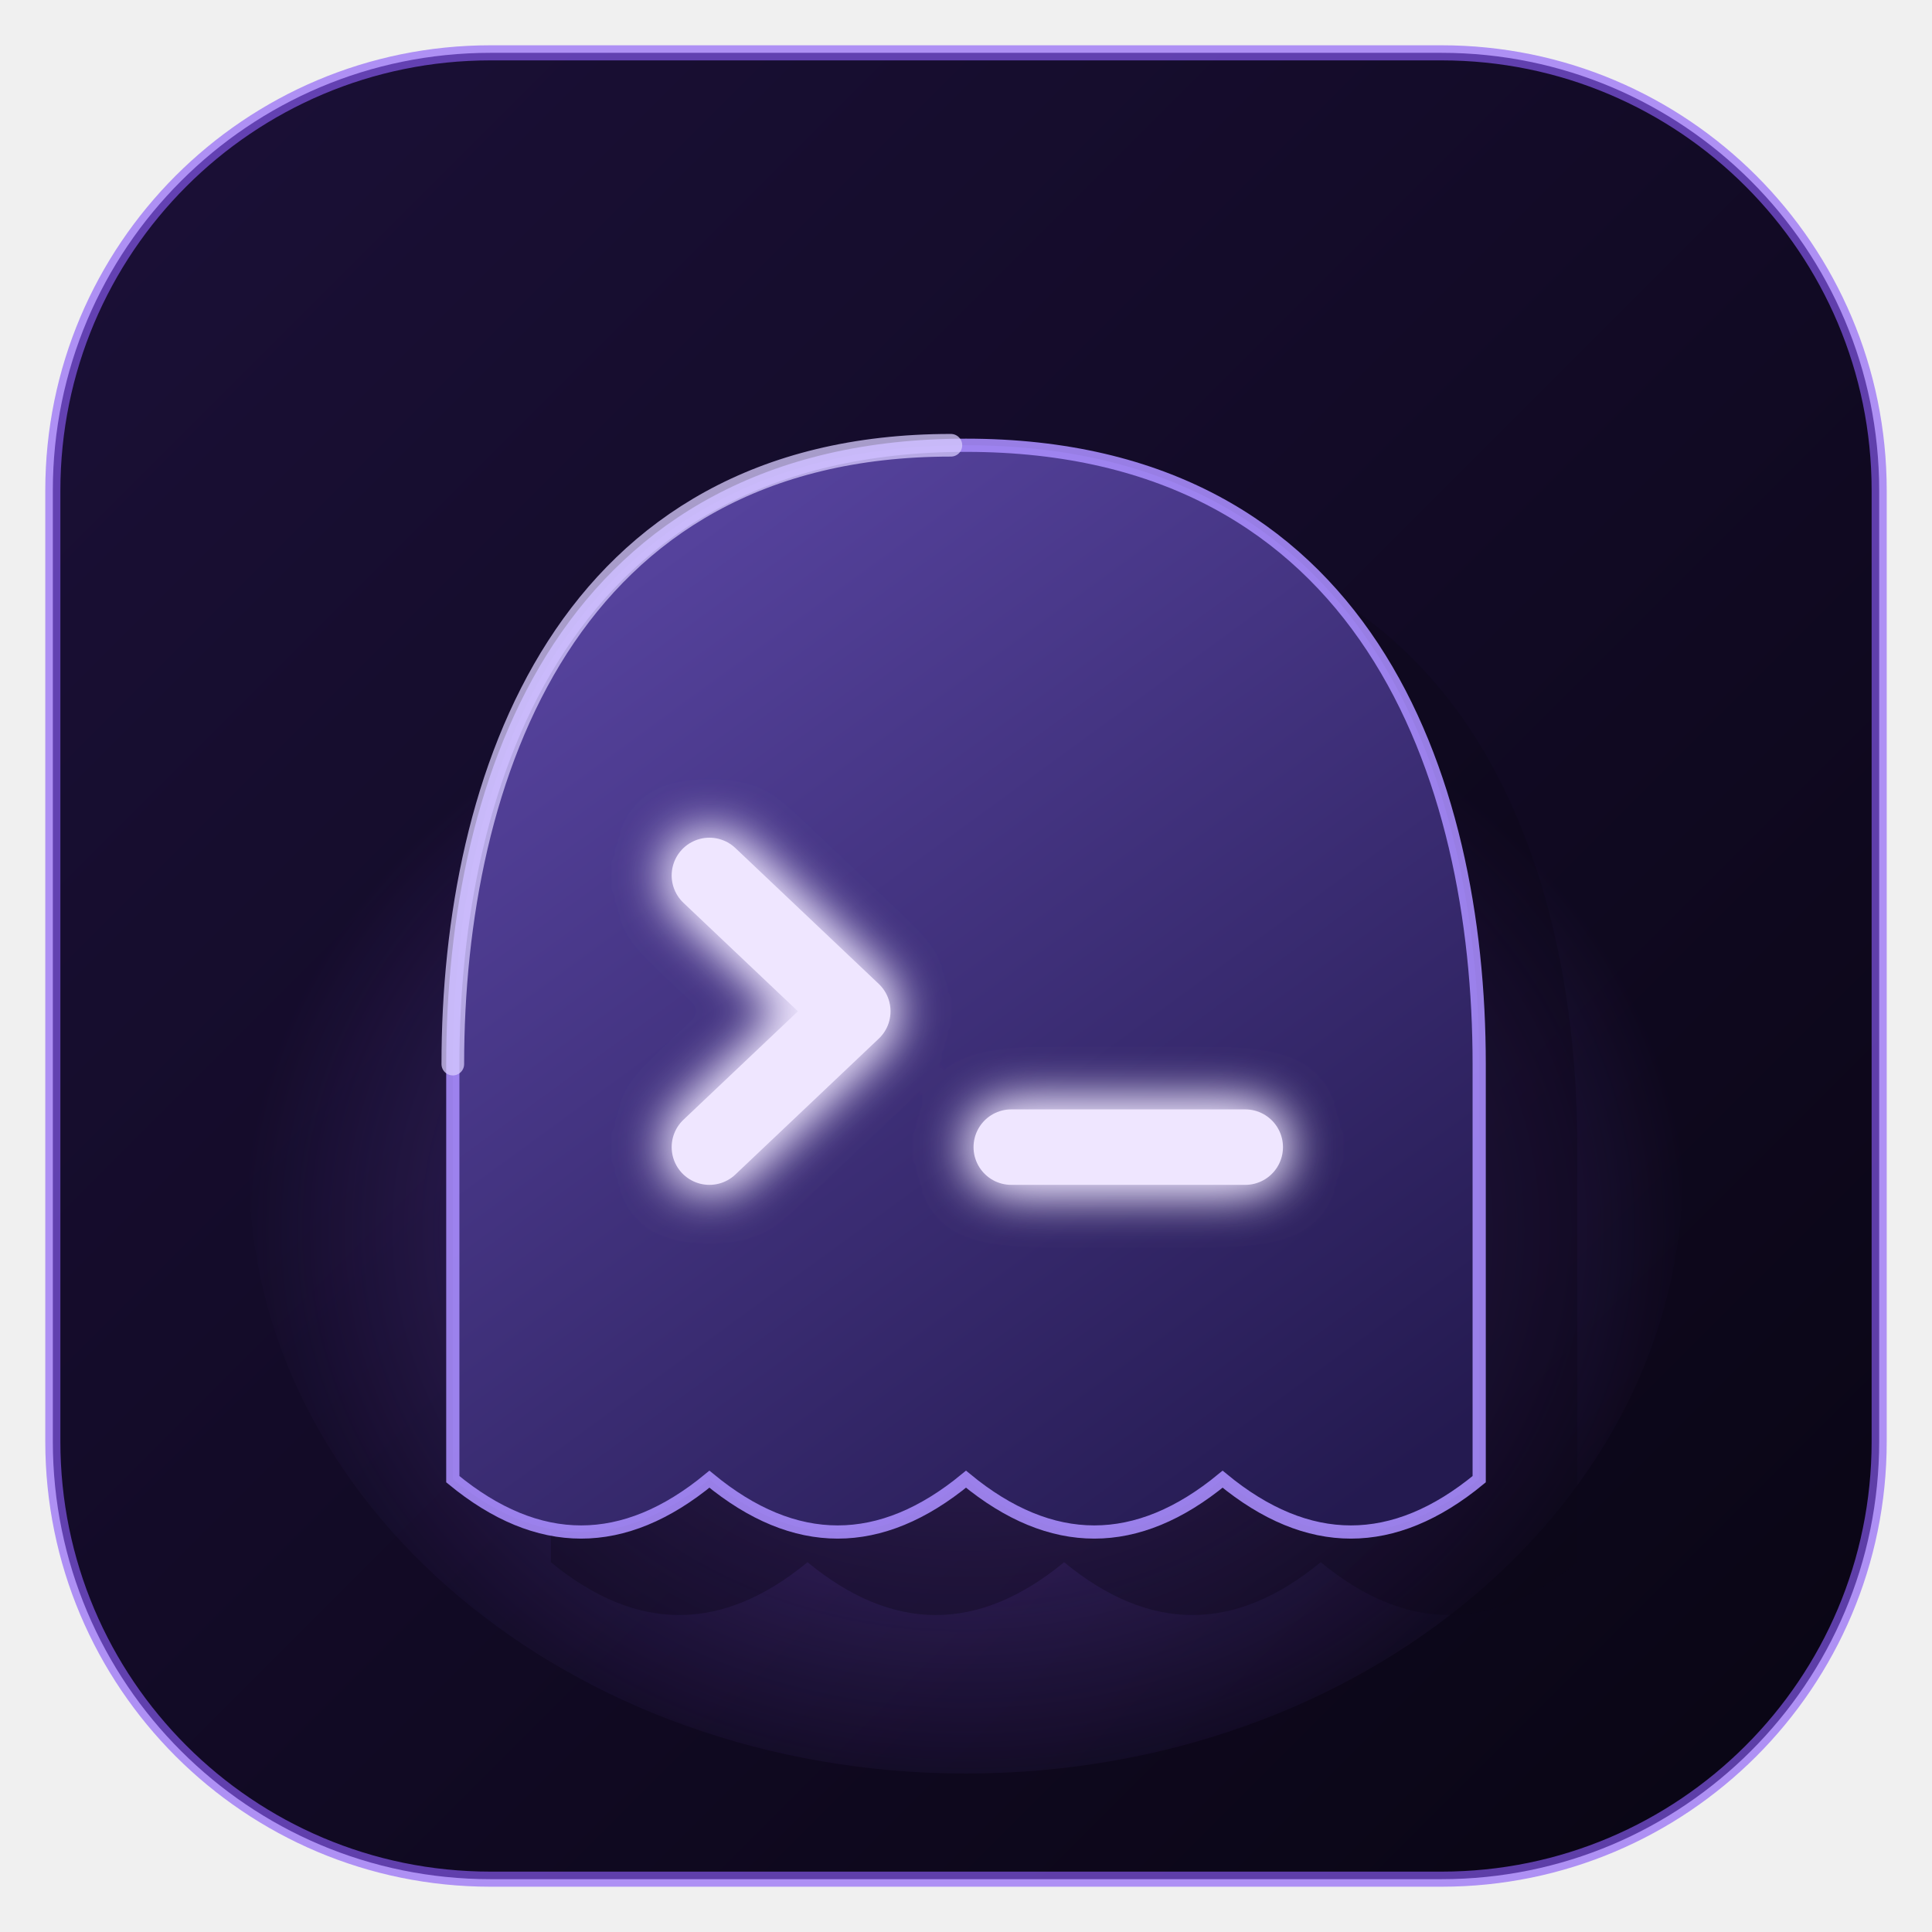
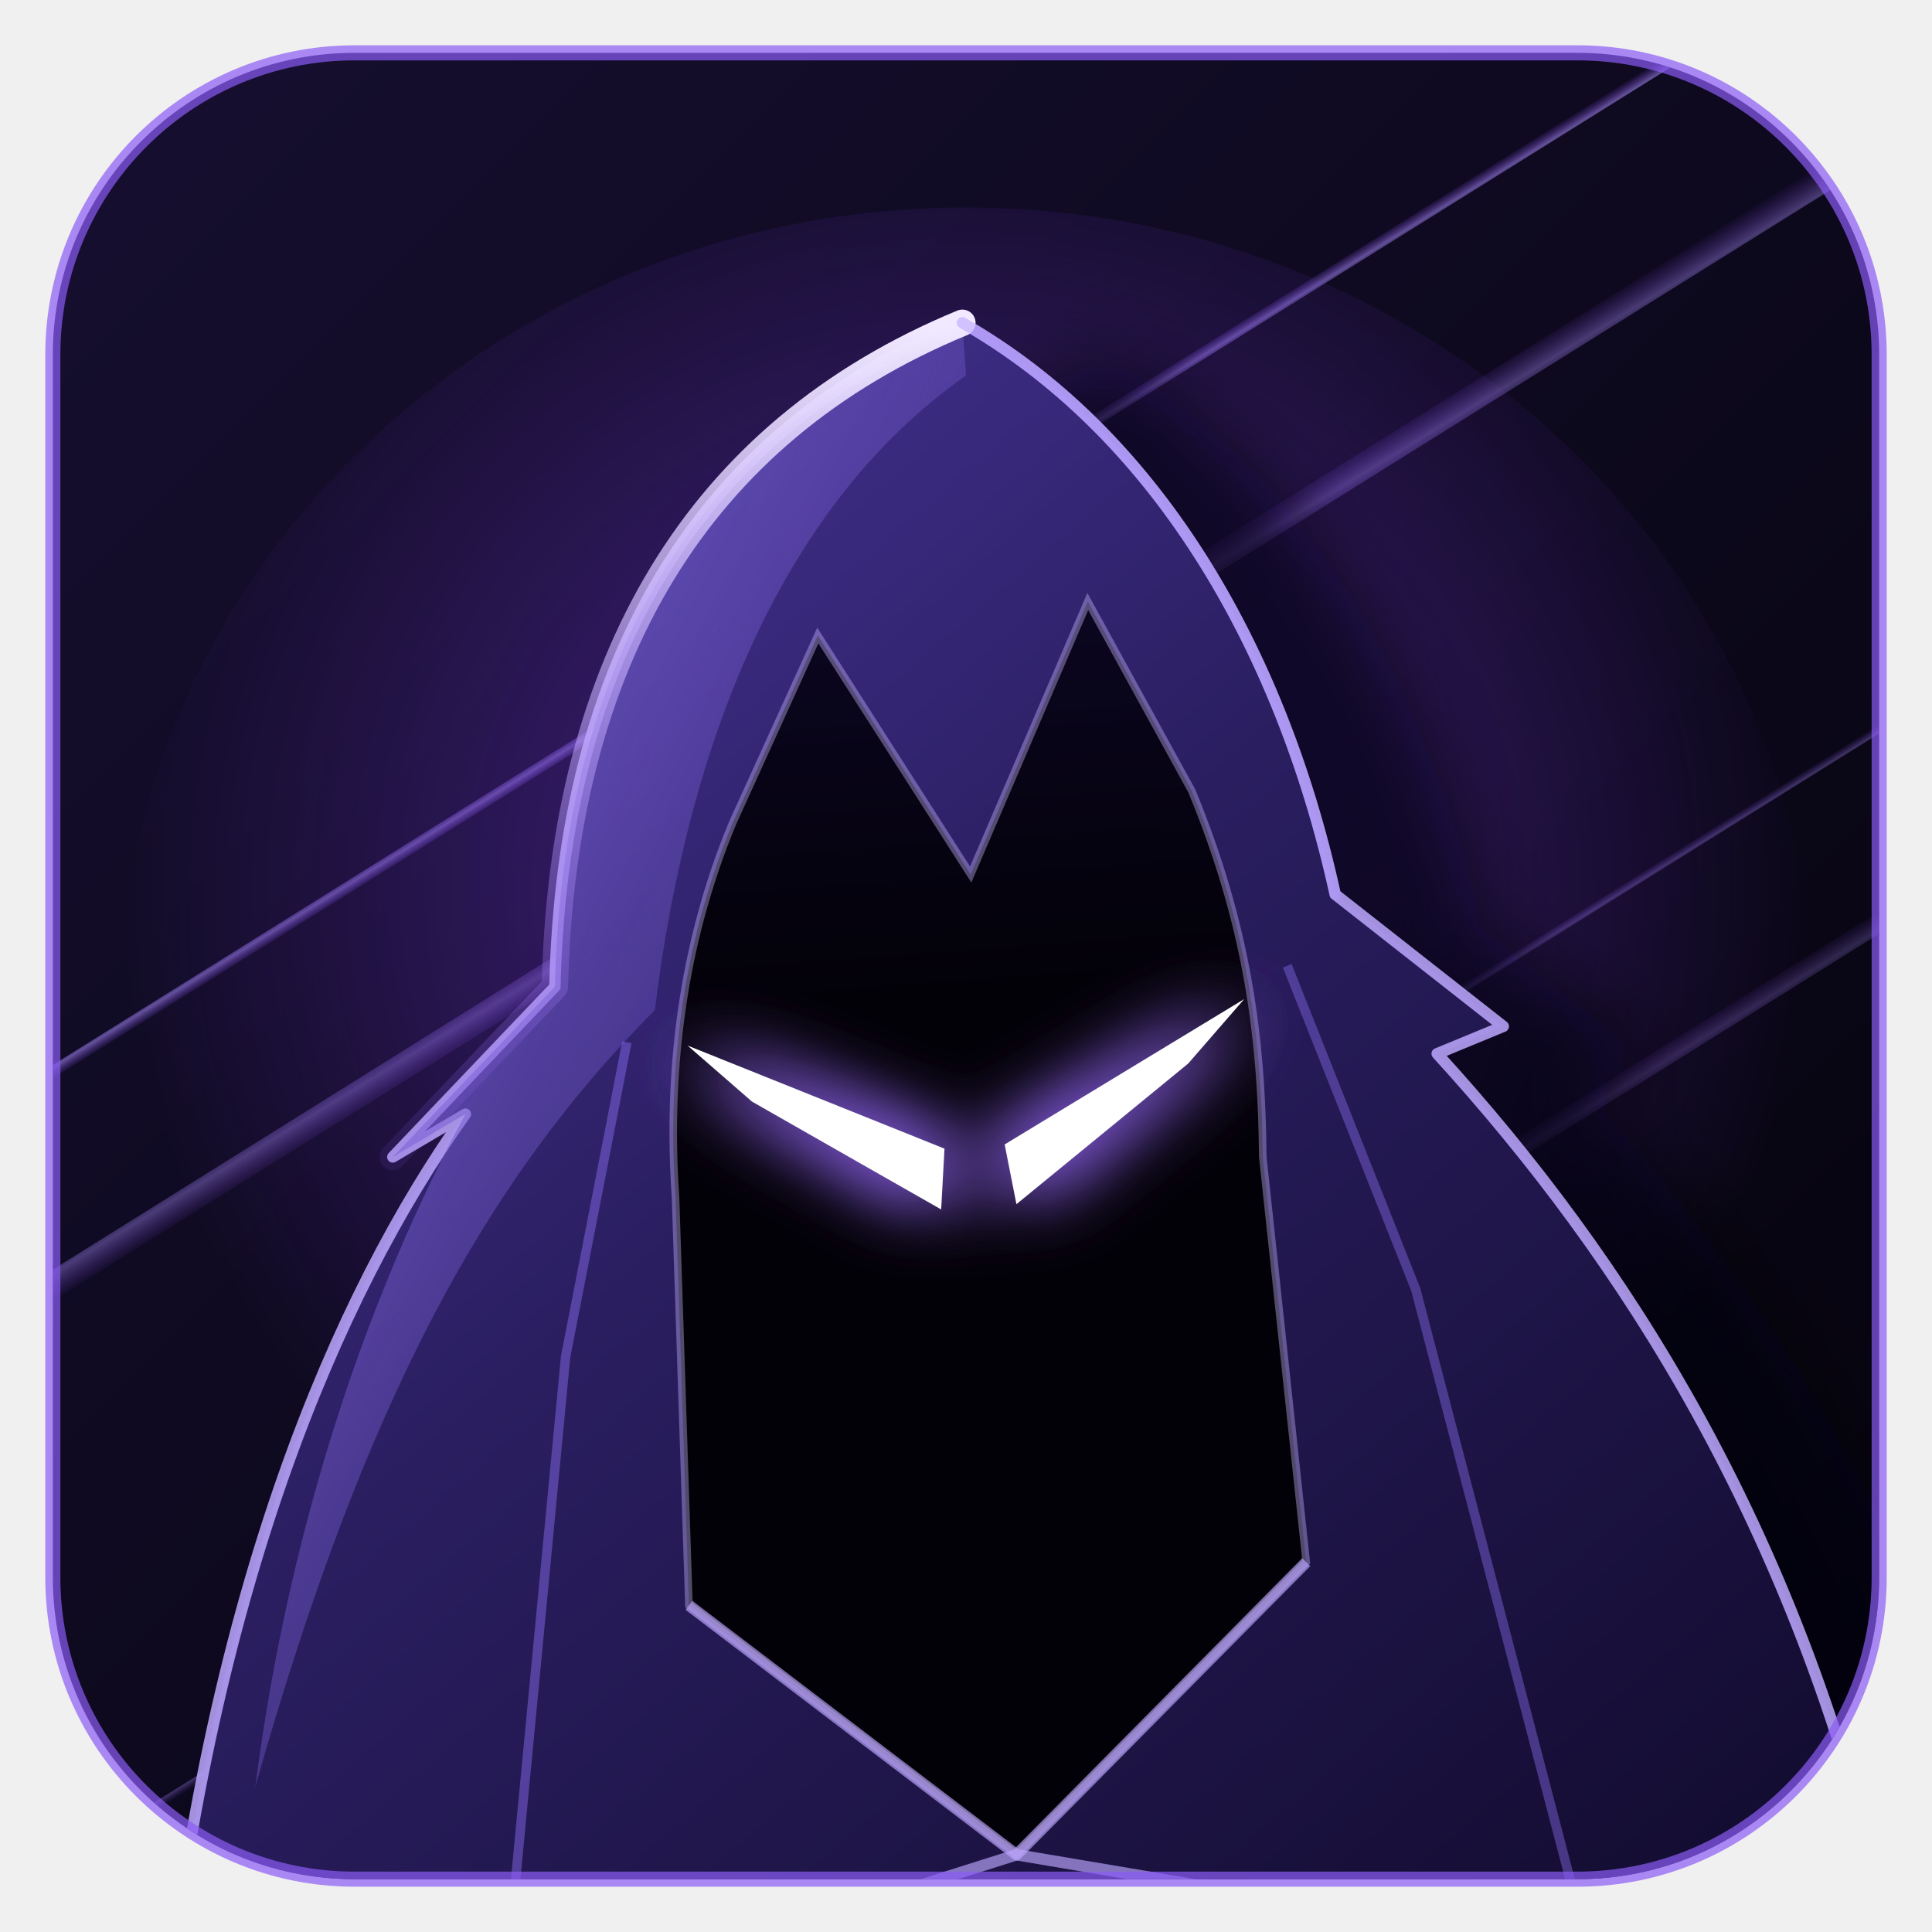
- <svg xmlns="http://www.w3.org/2000/svg" viewBox="0 0 512 512" width="512" height="512" role="img" aria-label="varjo logo: a purple shadow sprite with a terminal-prompt face">
+ <svg xmlns="http://www.w3.org/2000/svg" viewBox="0 0 512 512" width="512" height="512" role="img" aria-label="varjo logo: a hooded shadow figure with glowing violet eyes">
  <defs>
    <linearGradient id="bg" x1="0" y1="0" x2="1" y2="1">
-       <stop offset="0" stop-color="#1b1038" />
-       <stop offset="1" stop-color="#090513" />
+       <stop offset="0" stop-color="#160f30" />
+       <stop offset="1" stop-color="#05030c" />
    </linearGradient>
-     <linearGradient id="body" x1="0.15" y1="0" x2="0.85" y2="1">
-       <stop offset="0" stop-color="#5a46a4" />
-       <stop offset="1" stop-color="#241a50" />
+     <linearGradient id="hood" x1="0.1" y1="0" x2="0.9" y2="1">
+       <stop offset="0" stop-color="#4b37a0" />
+       <stop offset="0.45" stop-color="#2a1e60" />
+       <stop offset="1" stop-color="#130c30" />
    </linearGradient>
-     <radialGradient id="aura" cx="0.5" cy="0.55" r="0.5">
-       <stop offset="0" stop-color="#8b5cf6" stop-opacity="0.5" />
-       <stop offset="1" stop-color="#8b5cf6" stop-opacity="0" />
+     <linearGradient id="facet" x1="0" y1="0" x2="1" y2="1">
+       <stop offset="0" stop-color="#8f74f0" />
+       <stop offset="1" stop-color="#4a3796" stop-opacity="0" />
+     </linearGradient>
+     <linearGradient id="face" x1="0.5" y1="0" x2="0.5" y2="1">
+       <stop offset="0" stop-color="#0b0620" />
+       <stop offset="0.3" stop-color="#030108" />
+       <stop offset="1" stop-color="#030108" />
+     </linearGradient>
+     <linearGradient id="edge" x1="0" y1="0" x2="0" y2="1">
+       <stop offset="0" stop-color="#f0e9ff" />
+       <stop offset="1" stop-color="#8b5cf6" stop-opacity="0.1" />
+     </linearGradient>
+     <linearGradient id="slash" x1="0" y1="1" x2="1" y2="0">
+       <stop offset="0" stop-color="#7c3aed" stop-opacity="0" />
+       <stop offset="0.5" stop-color="#a78bfa" stop-opacity="0.55" />
+       <stop offset="1" stop-color="#7c3aed" stop-opacity="0" />
+     </linearGradient>
+     <radialGradient id="aura" cx="0.5" cy="0.42" r="0.5">
+       <stop offset="0" stop-color="#7c3aed" stop-opacity="0.55" />
+       <stop offset="1" stop-color="#7c3aed" stop-opacity="0" />
    </radialGradient>
-     <filter id="glow" x="-40%" y="-40%" width="180%" height="180%">
-       <feGaussianBlur stdDeviation="7" result="b" />
+     <filter id="eyeglow" x="-100%" y="-100%" width="300%" height="300%">
+       <feGaussianBlur stdDeviation="10" result="b" />
+       <feFlood flood-color="#9b6bff" flood-opacity="0.95" result="c" />
+       <feComposite in="c" in2="b" operator="in" result="g" />
      <feMerge>
-         <feMergeNode in="b" />
-         <feMergeNode in="b" />
+         <feMergeNode in="g" />
+         <feMergeNode in="g" />
        <feMergeNode in="SourceGraphic" />
      </feMerge>
    </filter>
+     <filter id="haze" x="-30%" y="-30%" width="160%" height="160%">
+       <feGaussianBlur stdDeviation="10" />
+     </filter>
+     <clipPath id="badge">
+       <rect x="14" y="14" width="484" height="484" rx="80" />
+     </clipPath>
  </defs>
-   <rect x="14" y="14" width="484" height="484" rx="116" fill="url(#bg)" stroke="#8b5cf6" stroke-opacity="0.65" stroke-width="4" />
-   <ellipse cx="256" cy="310" rx="190" ry="160" fill="url(#aura)" />
-   <path transform="translate(26 22)" opacity="0.35" d="M256 118 C 150 118 120 206 120 282 L 120 392 Q 154 420 188 392 Q 222 420 256 392 Q 290 420 324 392 Q 358 420 392 392 L 392 282 C 392 206 362 118 256 118 Z" fill="#0b0618" />
-   <path d="M256 118 C 150 118 120 206 120 282 L 120 392 Q 154 420 188 392 Q 222 420 256 392 Q 290 420 324 392 Q 358 420 392 392 L 392 282 C 392 206 362 118 256 118 Z" fill="url(#body)" stroke="#a78bfa" stroke-opacity="0.9" stroke-width="3.5" />
-   <path d="M 252 118 C 150 118 120 206 120 282" fill="none" stroke="#d8ccff" stroke-width="6" stroke-linecap="round" opacity="0.75" />
-   <g fill="none" stroke="#efe6ff" stroke-width="20" stroke-linecap="round" stroke-linejoin="round" filter="url(#glow)">
-     <path d="M 188 232 L 226 268 L 188 304" />
-     <path d="M 268 304 L 330 304" />
+   <rect x="14" y="14" width="484" height="484" rx="80" fill="url(#bg)" />
+   <g clip-path="url(#badge)">
+     <g transform="rotate(-32 256 256)">
+       <rect x="-80" y="150" width="680" height="3" fill="url(#slash)" />
+       <rect x="-80" y="196" width="680" height="7" fill="url(#slash)" opacity="0.7" />
+       <rect x="-80" y="330" width="680" height="2" fill="url(#slash)" opacity="0.6" />
+       <rect x="-80" y="372" width="680" height="5" fill="url(#slash)" opacity="0.45" />
+     </g>
+     <ellipse cx="256" cy="270" rx="225" ry="215" fill="url(#aura)" />
+     <g transform="rotate(-4 256 300)">
+       <path transform="translate(38 12)" opacity="0.65" filter="url(#haze)" d="M28 520 C 48 408 86 332 124 286 L 104 296 L 150 254 C 158 168 198 110 270 86 C 318 118 348 176 358 244 L 400 282 L 382 288 C 428 346 468 420 484 520 Z" fill="#02010a" />
+       <path d="M28 520 C 48 408 86 332 124 286 L 104 296 L 150 254 C 158 168 198 110 270 86 C 318 118 348 176 358 244 L 400 282 L 382 288 C 428 346 468 420 484 520 Z" fill="url(#hood)" stroke="#bda8ff" stroke-opacity="0.85" stroke-width="3" stroke-linejoin="round" />
+       <path d="M270 86 C 198 110 158 168 150 254 L 104 296 L 124 286 C 96 330 70 390 56 460 C 92 360 128 304 176 262 C 190 190 220 130 270 100 Z" fill="url(#facet)" opacity="0.9" />
+       <path d="M168 270 L 146 352 L 118 520" fill="none" stroke="#8469e6" stroke-opacity="0.5" stroke-width="2.5" stroke-linejoin="round" />
+       <path d="M344 262 L 372 350 L 404 520" fill="none" stroke="#8469e6" stroke-opacity="0.45" stroke-width="2.5" stroke-linejoin="round" />
+       <path d="M200 214 L 226 166 L 262 232 L 298 162 L 322 214 C 334 250 336 280 334 312 L 338 420 L 256 492 L 174 420 L 178 312 C 178 280 184 246 200 214 Z" fill="url(#face)" />
+       <path d="M200 214 L 226 166 L 262 232 L 298 162 L 322 214 C 334 250 336 280 334 312 L 338 420 L 256 492 L 174 420 L 178 312 C 178 280 184 246 200 214 Z" fill="none" stroke="#c9b8ff" stroke-opacity="0.4" stroke-width="2" />
+       <path d="M140 520 L 256 492 L 338 420" fill="none" stroke="#bda8ff" stroke-opacity="0.65" stroke-width="3" stroke-linejoin="round" />
+       <path d="M372 520 L 256 492 L 174 420" fill="none" stroke="#bda8ff" stroke-opacity="0.65" stroke-width="3" stroke-linejoin="round" />
+       <path d="M270 86 C 198 110 158 168 150 254 L 104 296" fill="none" stroke="url(#edge)" stroke-width="7" stroke-linecap="round" stroke-linejoin="round" />
+       <path d="M270 86 C 318 118 348 176 358 244" fill="none" stroke="#b39dff" stroke-opacity="0.5" stroke-width="3" stroke-linecap="round" />
+       <g fill="#ffffff" filter="url(#eyeglow)">
+         <path d="M184 272 L 250 304 L 248 320 L 200 288 Z" />
+         <path d="M332 270 L 266 304 L 268 320 L 316 286 Z" />
+       </g>
+     </g>
  </g>
+   <rect x="14" y="14" width="484" height="484" rx="80" fill="none" stroke="#8b5cf6" stroke-opacity="0.7" stroke-width="4" />
</svg>
